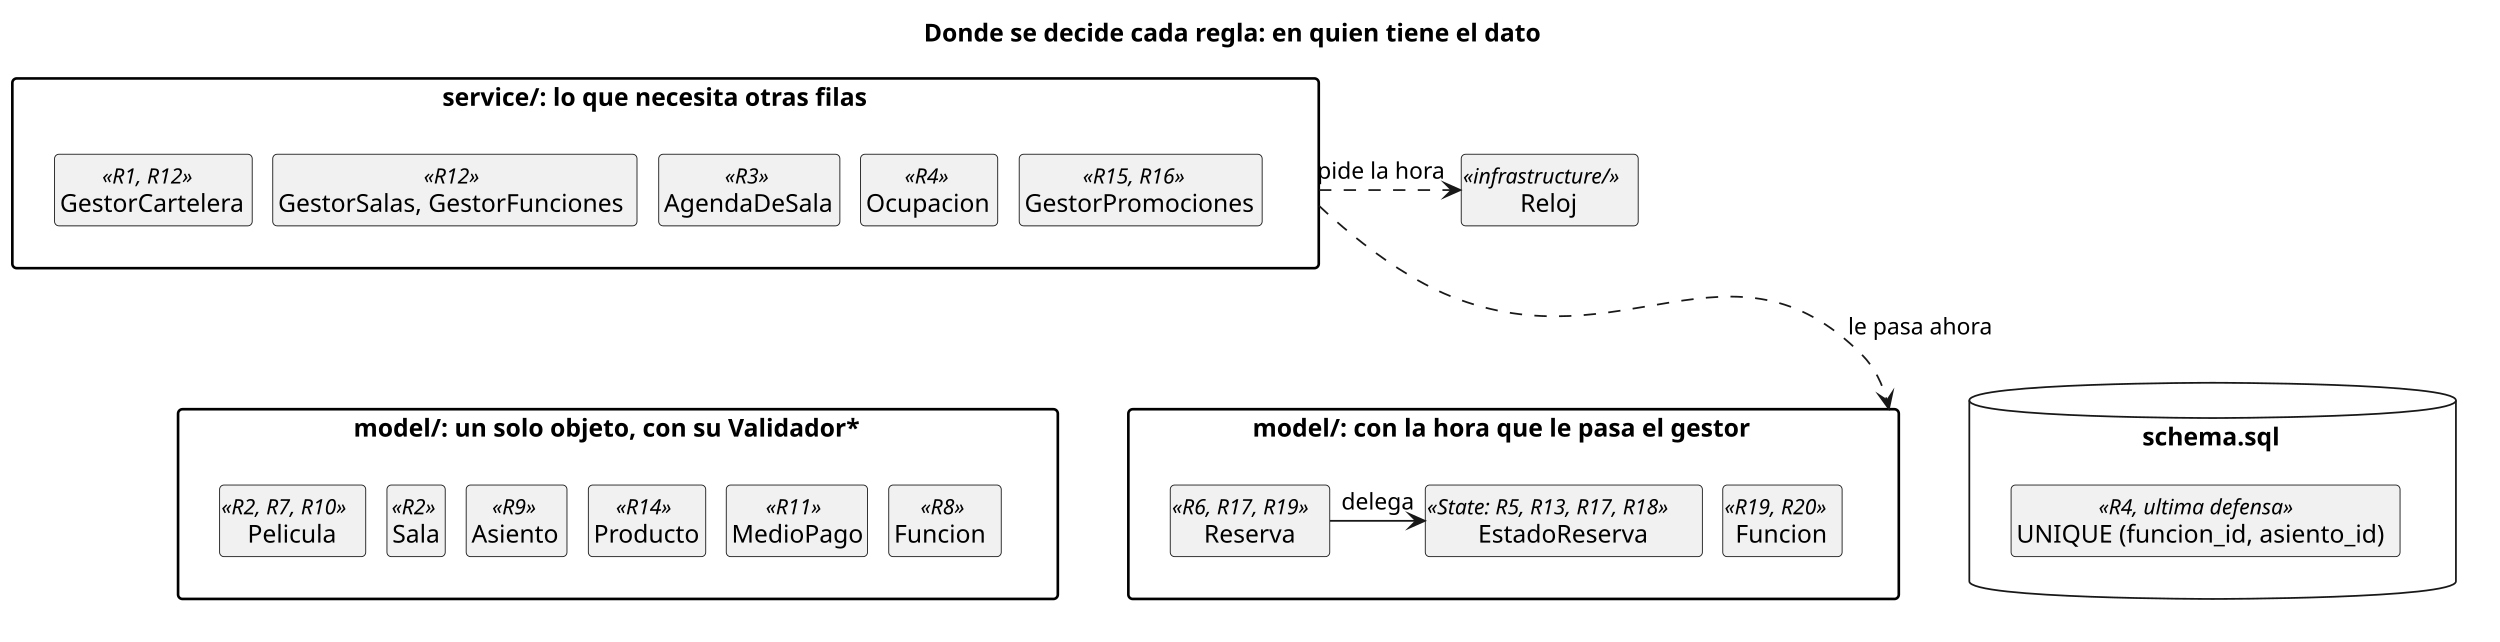
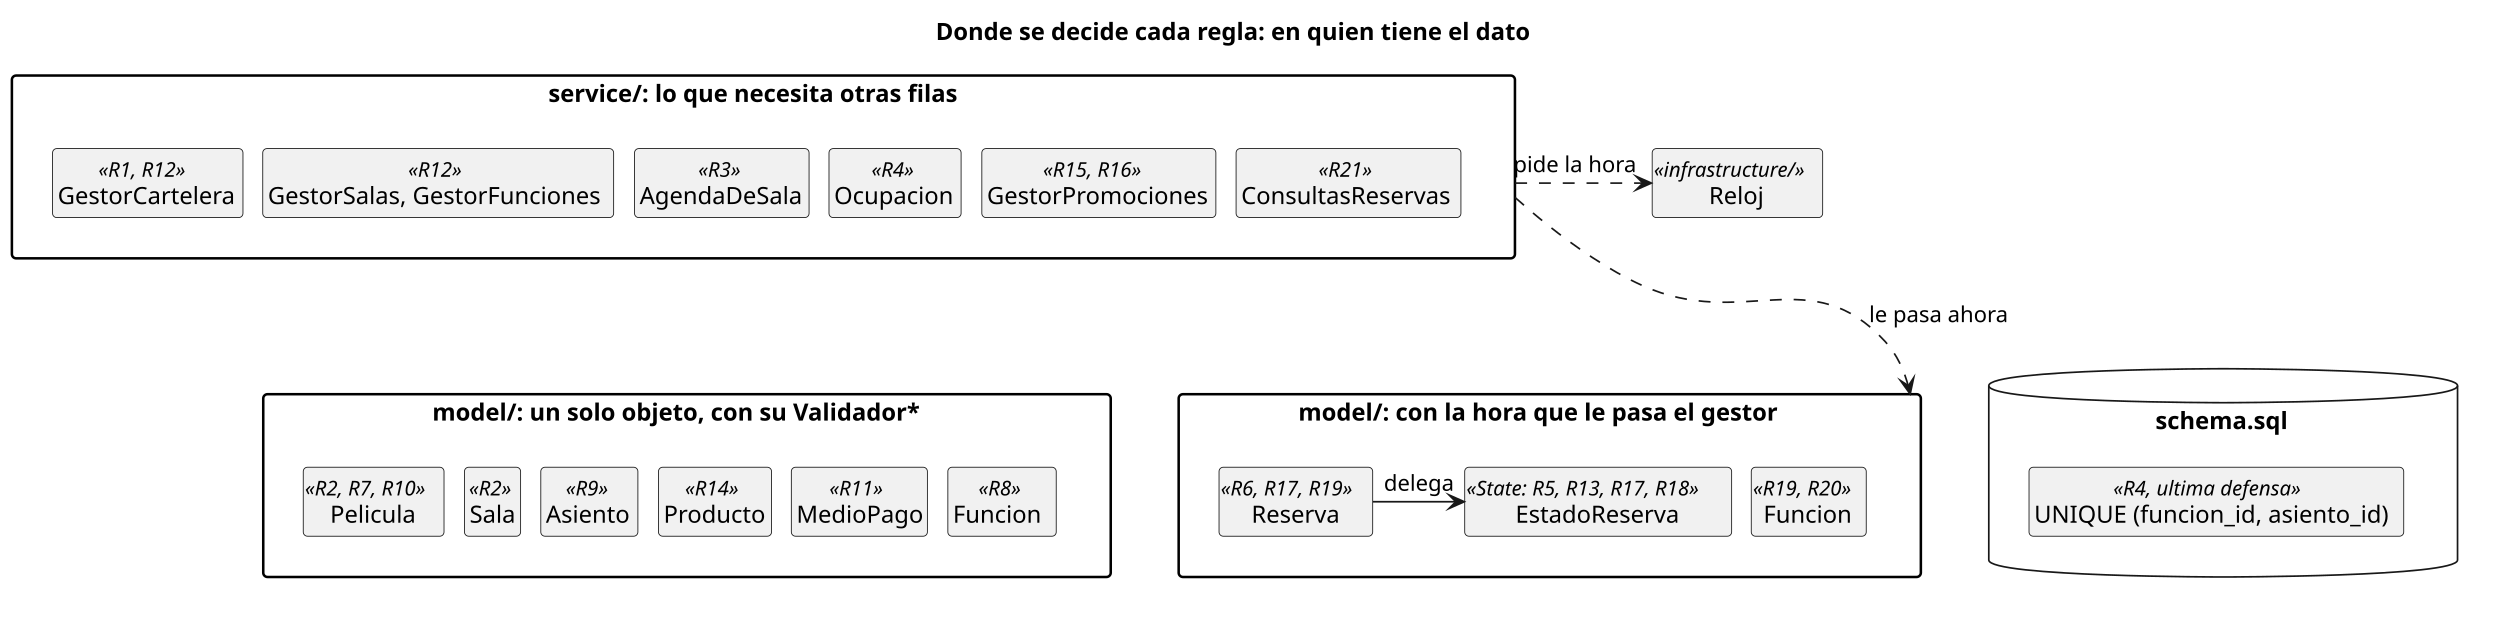
- <svg xmlns="http://www.w3.org/2000/svg" version="1.1" data-diagram-type="CLASS" style="width:1418px;height:364px;background:#FFFFFF;" width="1418px" height="364px" viewBox="0 0 1418 364" zoomAndPan="magnify" preserveAspectRatio="none" contentStyleType="text/css">
+ <svg xmlns="http://www.w3.org/2000/svg" version="1.1" data-diagram-type="CLASS" style="width:1472px;height:364px;background:#FFFFFF;" width="1472px" height="364px" viewBox="0 0 1472 364" zoomAndPan="magnify" preserveAspectRatio="none" contentStyleType="text/css">
  <defs />
  <g font-family="sans-serif" lengthAdjust="spacing">
    <g class="title" data-source-line="1">
-       <text x="523.958" y="23.535" fill="#000" font-size="14" textLength="363.084" font-weight="700">Donde se decide cada regla: en quien tiene el dato</text>
+       <text x="550.958" y="23.535" fill="#000" font-size="14" textLength="363.084" font-weight="700">Donde se decide cada regla: en quien tiene el dato</text>
    </g>
    <g class="cluster" data-qualified-name="srv" id="ent0002" data-source-line="18">
-       <rect x="7" y="44.488" width="741" height="107.62" fill="none" style="stroke:#000;stroke-width:1.5;" rx="2.5" ry="2.5" />
-       <text x="250.892" y="60.023" fill="#000" font-size="14" textLength="253.217" font-weight="700">service/: lo que necesita otras filas</text>
+       <rect x="7" y="44.488" width="885" height="107.62" fill="none" style="stroke:#000;stroke-width:1.5;" rx="2.5" ry="2.5" />
+       <text x="322.892" y="60.023" fill="#000" font-size="14" textLength="253.217" font-weight="700">service/: lo que necesita otras filas</text>
    </g>
-     <g class="cluster" data-qualified-name="hora" id="ent0008" data-source-line="26">
-       <rect x="640" y="232.108" width="437" height="107.62" fill="none" style="stroke:#000;stroke-width:1.5;" rx="2.5" ry="2.5" />
-       <text x="710.444" y="247.643" fill="#000" font-size="14" textLength="296.112" font-weight="700">model/: con la hora que le pasa el gestor</text>
+     <g class="cluster" data-qualified-name="hora" id="ent0009" data-source-line="27">
+       <rect x="694" y="232.108" width="437" height="107.62" fill="none" style="stroke:#000;stroke-width:1.5;" rx="2.5" ry="2.5" />
+       <text x="764.444" y="247.643" fill="#000" font-size="14" textLength="296.112" font-weight="700">model/: con la hora que le pasa el gestor</text>
    </g>
-     <g class="cluster" data-qualified-name="datos" id="ent0012" data-source-line="32">
-       <rect x="101" y="232.108" width="499" height="107.62" fill="none" style="stroke:#000;stroke-width:1.5;" rx="2.5" ry="2.5" />
-       <text x="200.53" y="247.643" fill="#000" font-size="14" textLength="299.94" font-weight="700">model/: un solo objeto, con su Validador*</text>
+     <g class="cluster" data-qualified-name="datos" id="ent0013" data-source-line="33">
+       <rect x="155" y="232.108" width="499" height="107.62" fill="none" style="stroke:#000;stroke-width:1.5;" rx="2.5" ry="2.5" />
+       <text x="254.53" y="247.643" fill="#000" font-size="14" textLength="299.94" font-weight="700">model/: un solo objeto, con su Validador*</text>
    </g>
-     <g class="cluster" data-qualified-name="db" id="ent0019" data-source-line="41">
-       <path d="M1117,227.108 C1117,217.108 1255,217.108 1255,217.108 C1255,217.108 1393,217.108 1393,227.108 L1393,329.728 C1393,339.728 1255,339.728 1255,339.728 C1255,339.728 1117,339.728 1117,329.728 L1117,227.108" style="stroke:#181818;stroke-width:1;" fill="none" />
-       <path d="M1117,227.108 C1117,237.108 1255,237.108 1255,237.108 C1255,237.108 1393,237.108 1393,227.108" style="stroke:#181818;stroke-width:1;" fill="none" />
-       <text x="1215.112" y="252.643" fill="#000" font-size="14" textLength="79.775" font-weight="700">schema.sql</text>
+     <g class="cluster" data-qualified-name="db" id="ent0020" data-source-line="42">
+       <path d="M1171,227.108 C1171,217.108 1309,217.108 1309,217.108 C1309,217.108 1447,217.108 1447,227.108 L1447,329.728 C1447,339.728 1309,339.728 1309,339.728 C1309,339.728 1171,339.728 1171,329.728 L1171,227.108" style="stroke:#181818;stroke-width:1;" fill="none" />
+       <path d="M1171,227.108 C1171,237.108 1309,237.108 1309,237.108 C1309,237.108 1447,237.108 1447,227.108" style="stroke:#181818;stroke-width:1;" fill="none" />
+       <text x="1269.112" y="252.643" fill="#000" font-size="14" textLength="79.775" font-weight="700">schema.sql</text>
    </g>
    <g class="entity" data-qualified-name="srv.GestorCartelera" id="ent0003" data-source-line="19">
      <rect x="30.95" y="87.488" width="112.107" height="40.621" fill="#F1F1F1" style="stroke:#181818;stroke-width:0.5;" rx="2.5" ry="2.5" />
      <text x="57.95" y="104.09" fill="#000" font-size="12" textLength="58.107" font-style="italic">«R1, R12»</text>
      <text x="33.95" y="120.156" fill="#000" font-size="14" textLength="106.107">GestorCartelera</text>
    </g>
    <g class="entity" data-qualified-name="srv.Bajas" id="ent0004" data-source-line="20">
      <rect x="154.7" y="87.488" width="206.607" height="40.621" fill="#F1F1F1" style="stroke:#181818;stroke-width:0.5;" rx="2.5" ry="2.5" />
      <text x="240.335" y="104.09" fill="#000" font-size="12" textLength="35.338" font-style="italic">«R12»</text>
      <text x="157.7" y="120.156" fill="#000" font-size="14" textLength="200.607">GestorSalas, GestorFunciones</text>
    </g>
    <g class="entity" data-qualified-name="srv.AgendaDeSala" id="ent0005" data-source-line="21">
      <rect x="373.62" y="87.488" width="102.756" height="40.621" fill="#F1F1F1" style="stroke:#181818;stroke-width:0.5;" rx="2.5" ry="2.5" />
      <text x="411.123" y="104.09" fill="#000" font-size="12" textLength="27.75" font-style="italic">«R3»</text>
      <text x="376.62" y="120.156" fill="#000" font-size="14" textLength="96.756">AgendaDeSala</text>
    </g>
    <g class="entity" data-qualified-name="srv.Ocupacion" id="ent0006" data-source-line="22">
      <rect x="488.11" y="87.488" width="77.784" height="40.621" fill="#F1F1F1" style="stroke:#181818;stroke-width:0.5;" rx="2.5" ry="2.5" />
      <text x="513.127" y="104.09" fill="#000" font-size="12" textLength="27.75" font-style="italic">«R4»</text>
      <text x="491.11" y="120.156" fill="#000" font-size="14" textLength="71.784">Ocupacion</text>
    </g>
    <g class="entity" data-qualified-name="srv.GestorPromociones" id="ent0007" data-source-line="23">
      <rect x="578.1" y="87.488" width="137.797" height="40.621" fill="#F1F1F1" style="stroke:#181818;stroke-width:0.5;" rx="2.5" ry="2.5" />
      <text x="614.151" y="104.09" fill="#000" font-size="12" textLength="65.695" font-style="italic">«R15, R16»</text>
      <text x="581.1" y="120.156" fill="#000" font-size="14" textLength="131.797">GestorPromociones</text>
    </g>
-     <g class="entity" data-qualified-name="hora.Funcion" id="ent0009" data-source-line="27">
-       <rect x="977.15" y="275.108" width="67.695" height="40.621" fill="#F1F1F1" style="stroke:#181818;stroke-width:0.5;" rx="2.5" ry="2.5" />
-       <text x="978.15" y="291.71" fill="#000" font-size="12" textLength="65.695" font-style="italic">«R19, R20»</text>
-       <text x="984.303" y="307.776" fill="#000" font-size="14" textLength="53.389">Funcion</text>
+     <g class="entity" data-qualified-name="srv.ConsultasReservas" id="ent0008" data-source-line="24">
+       <rect x="727.81" y="87.488" width="132.383" height="40.621" fill="#F1F1F1" style="stroke:#181818;stroke-width:0.5;" rx="2.5" ry="2.5" />
+       <text x="776.332" y="104.09" fill="#000" font-size="12" textLength="35.338" font-style="italic">«R21»</text>
+       <text x="730.81" y="120.156" fill="#000" font-size="14" textLength="126.383">ConsultasReservas</text>
    </g>
-     <g class="entity" data-qualified-name="hora.Reserva" id="ent0010" data-source-line="28">
-       <rect x="663.77" y="275.108" width="90.465" height="40.621" fill="#F1F1F1" style="stroke:#181818;stroke-width:0.5;" rx="2.5" ry="2.5" />
-       <text x="664.77" y="291.71" fill="#000" font-size="12" textLength="88.465" font-style="italic">«R6, R17, R19»</text>
-       <text x="682.855" y="307.776" fill="#000" font-size="14" textLength="52.295">Reserva</text>
+     <g class="entity" data-qualified-name="hora.Funcion" id="ent0010" data-source-line="28">
+       <rect x="1031.15" y="275.108" width="67.695" height="40.621" fill="#F1F1F1" style="stroke:#181818;stroke-width:0.5;" rx="2.5" ry="2.5" />
+       <text x="1032.15" y="291.71" fill="#000" font-size="12" textLength="65.695" font-style="italic">«R19, R20»</text>
+       <text x="1038.303" y="307.776" fill="#000" font-size="14" textLength="53.389">Funcion</text>
    </g>
-     <g class="entity" data-qualified-name="hora.EstadoReserva" id="ent0011" data-source-line="29">
-       <rect x="808.42" y="275.108" width="157.168" height="40.621" fill="#F1F1F1" style="stroke:#181818;stroke-width:0.5;" rx="2.5" ry="2.5" />
-       <text x="809.42" y="291.71" fill="#000" font-size="12" textLength="155.168" font-style="italic">«State: R5, R13, R17, R18»</text>
-       <text x="838.305" y="307.776" fill="#000" font-size="14" textLength="97.398">EstadoReserva</text>
+     <g class="entity" data-qualified-name="hora.Reserva" id="ent0011" data-source-line="29">
+       <rect x="717.77" y="275.108" width="90.465" height="40.621" fill="#F1F1F1" style="stroke:#181818;stroke-width:0.5;" rx="2.5" ry="2.5" />
+       <text x="718.77" y="291.71" fill="#000" font-size="12" textLength="88.465" font-style="italic">«R6, R17, R19»</text>
+       <text x="736.855" y="307.776" fill="#000" font-size="14" textLength="52.295">Reserva</text>
    </g>
-     <g class="entity" data-qualified-name="datos.Pelicula" id="ent0013" data-source-line="33">
-       <rect x="124.56" y="275.108" width="82.877" height="40.621" fill="#F1F1F1" style="stroke:#181818;stroke-width:0.5;" rx="2.5" ry="2.5" />
-       <text x="125.56" y="291.71" fill="#000" font-size="12" textLength="80.877" font-style="italic">«R2, R7, R10»</text>
-       <text x="140.364" y="307.776" fill="#000" font-size="14" textLength="51.27">Pelicula</text>
+     <g class="entity" data-qualified-name="hora.EstadoReserva" id="ent0012" data-source-line="30">
+       <rect x="862.42" y="275.108" width="157.168" height="40.621" fill="#F1F1F1" style="stroke:#181818;stroke-width:0.5;" rx="2.5" ry="2.5" />
+       <text x="863.42" y="291.71" fill="#000" font-size="12" textLength="155.168" font-style="italic">«State: R5, R13, R17, R18»</text>
+       <text x="892.305" y="307.776" fill="#000" font-size="14" textLength="97.398">EstadoReserva</text>
    </g>
-     <g class="entity" data-qualified-name="datos.Sala" id="ent0014" data-source-line="34">
-       <rect x="219.48" y="275.108" width="33.05" height="40.621" fill="#F1F1F1" style="stroke:#181818;stroke-width:0.5;" rx="2.5" ry="2.5" />
-       <text x="222.13" y="291.71" fill="#000" font-size="12" textLength="27.75" font-style="italic">«R2»</text>
-       <text x="222.48" y="307.776" fill="#000" font-size="14" textLength="27.05">Sala</text>
+     <g class="entity" data-qualified-name="datos.Pelicula" id="ent0014" data-source-line="34">
+       <rect x="178.56" y="275.108" width="82.877" height="40.621" fill="#F1F1F1" style="stroke:#181818;stroke-width:0.5;" rx="2.5" ry="2.5" />
+       <text x="179.56" y="291.71" fill="#000" font-size="12" textLength="80.877" font-style="italic">«R2, R7, R10»</text>
+       <text x="194.364" y="307.776" fill="#000" font-size="14" textLength="51.27">Pelicula</text>
    </g>
-     <g class="entity" data-qualified-name="datos.Asiento" id="ent0015" data-source-line="35">
-       <rect x="264.42" y="275.108" width="57.167" height="40.621" fill="#F1F1F1" style="stroke:#181818;stroke-width:0.5;" rx="2.5" ry="2.5" />
-       <text x="279.128" y="291.71" fill="#000" font-size="12" textLength="27.75" font-style="italic">«R9»</text>
-       <text x="267.42" y="307.776" fill="#000" font-size="14" textLength="51.167">Asiento</text>
+     <g class="entity" data-qualified-name="datos.Sala" id="ent0015" data-source-line="35">
+       <rect x="273.48" y="275.108" width="33.05" height="40.621" fill="#F1F1F1" style="stroke:#181818;stroke-width:0.5;" rx="2.5" ry="2.5" />
+       <text x="276.13" y="291.71" fill="#000" font-size="12" textLength="27.75" font-style="italic">«R2»</text>
+       <text x="276.48" y="307.776" fill="#000" font-size="14" textLength="27.05">Sala</text>
    </g>
-     <g class="entity" data-qualified-name="datos.FuncionDatos" id="ent0016" data-source-line="36">
-       <rect x="504.09" y="275.108" width="63.818" height="40.621" fill="#F1F1F1" style="stroke:#181818;stroke-width:0.5;" rx="2.5" ry="2.5" />
-       <text x="522.124" y="291.71" fill="#000" font-size="12" textLength="27.75" font-style="italic">«R8»</text>
-       <text x="507.09" y="307.776" fill="#000" font-size="14" textLength="53.389">Funcion</text>
+     <g class="entity" data-qualified-name="datos.Asiento" id="ent0016" data-source-line="36">
+       <rect x="318.42" y="275.108" width="57.167" height="40.621" fill="#F1F1F1" style="stroke:#181818;stroke-width:0.5;" rx="2.5" ry="2.5" />
+       <text x="333.128" y="291.71" fill="#000" font-size="12" textLength="27.75" font-style="italic">«R9»</text>
+       <text x="321.42" y="307.776" fill="#000" font-size="14" textLength="51.167">Asiento</text>
    </g>
-     <g class="entity" data-qualified-name="datos.Producto" id="ent0017" data-source-line="37">
-       <rect x="333.71" y="275.108" width="66.573" height="40.621" fill="#F1F1F1" style="stroke:#181818;stroke-width:0.5;" rx="2.5" ry="2.5" />
-       <text x="349.328" y="291.71" fill="#000" font-size="12" textLength="35.338" font-style="italic">«R14»</text>
-       <text x="336.71" y="307.776" fill="#000" font-size="14" textLength="60.573">Producto</text>
+     <g class="entity" data-qualified-name="datos.FuncionDatos" id="ent0017" data-source-line="37">
+       <rect x="558.09" y="275.108" width="63.818" height="40.621" fill="#F1F1F1" style="stroke:#181818;stroke-width:0.5;" rx="2.5" ry="2.5" />
+       <text x="576.124" y="291.71" fill="#000" font-size="12" textLength="27.75" font-style="italic">«R8»</text>
+       <text x="561.09" y="307.776" fill="#000" font-size="14" textLength="53.389">Funcion</text>
    </g>
-     <g class="entity" data-qualified-name="datos.MedioPago" id="ent0018" data-source-line="38">
-       <rect x="411.94" y="275.108" width="80.115" height="40.621" fill="#F1F1F1" style="stroke:#181818;stroke-width:0.5;" rx="2.5" ry="2.5" />
-       <text x="434.329" y="291.71" fill="#000" font-size="12" textLength="35.338" font-style="italic">«R11»</text>
-       <text x="414.94" y="307.776" fill="#000" font-size="14" textLength="74.115">MedioPago</text>
+     <g class="entity" data-qualified-name="datos.Producto" id="ent0018" data-source-line="38">
+       <rect x="387.71" y="275.108" width="66.573" height="40.621" fill="#F1F1F1" style="stroke:#181818;stroke-width:0.5;" rx="2.5" ry="2.5" />
+       <text x="403.328" y="291.71" fill="#000" font-size="12" textLength="35.338" font-style="italic">«R14»</text>
+       <text x="390.71" y="307.776" fill="#000" font-size="14" textLength="60.573">Producto</text>
    </g>
-     <g class="entity" data-qualified-name="db.Unico" id="ent0020" data-source-line="42">
-       <rect x="1140.69" y="275.108" width="220.621" height="40.621" fill="#F1F1F1" style="stroke:#181818;stroke-width:0.5;" rx="2.5" ry="2.5" />
-       <text x="1190.315" y="291.71" fill="#000" font-size="12" textLength="121.371" font-style="italic">«R4, ultima defensa»</text>
-       <text x="1143.69" y="307.776" fill="#000" font-size="14" textLength="214.621">UNIQUE (funcion_id, asiento_id)</text>
+     <g class="entity" data-qualified-name="datos.MedioPago" id="ent0019" data-source-line="39">
+       <rect x="465.94" y="275.108" width="80.115" height="40.621" fill="#F1F1F1" style="stroke:#181818;stroke-width:0.5;" rx="2.5" ry="2.5" />
+       <text x="488.329" y="291.71" fill="#000" font-size="12" textLength="35.338" font-style="italic">«R11»</text>
+       <text x="468.94" y="307.776" fill="#000" font-size="14" textLength="74.115">MedioPago</text>
+     </g>
+     <g class="entity" data-qualified-name="db.Unico" id="ent0021" data-source-line="43">
+       <rect x="1194.69" y="275.108" width="220.621" height="40.621" fill="#F1F1F1" style="stroke:#181818;stroke-width:0.5;" rx="2.5" ry="2.5" />
+       <text x="1244.315" y="291.71" fill="#000" font-size="12" textLength="121.371" font-style="italic">«R4, ultima defensa»</text>
+       <text x="1197.69" y="307.776" fill="#000" font-size="14" textLength="214.621">UNIQUE (funcion_id, asiento_id)</text>
    </g>
    <g class="entity" data-qualified-name="Reloj" id="ent0001" data-source-line="16">
-       <rect x="828.81" y="87.488" width="100.373" height="40.621" fill="#F1F1F1" style="stroke:#181818;stroke-width:0.5;" rx="2.5" ry="2.5" />
-       <text x="829.81" y="104.09" fill="#000" font-size="12" textLength="98.373" font-style="italic">«infrastructure/»</text>
-       <text x="862.218" y="120.156" fill="#000" font-size="14" textLength="33.558">Reloj</text>
+       <rect x="972.81" y="87.488" width="100.373" height="40.621" fill="#F1F1F1" style="stroke:#181818;stroke-width:0.5;" rx="2.5" ry="2.5" />
+       <text x="973.81" y="104.09" fill="#000" font-size="12" textLength="98.373" font-style="italic">«infrastructure/»</text>
+       <text x="1006.218" y="120.156" fill="#000" font-size="14" textLength="33.558">Reloj</text>
    </g>
-     <g class="link" data-entity-1="ent0002" data-entity-2="ent0001" id="lnk22" data-source-line="45" data-link-type="dependency">
-       <path d="M748.149,107.798 C748.225,107.798 748.302,107.798 748.379,107.798 C748.534,107.798 748.69,107.798 748.848,107.798 C749.481,107.798 750.144,107.798 750.834,107.798 C756.359,107.798 763.675,107.798 772.02,107.798 C788.71,107.798 804.515,107.798 823.33,107.798" style="stroke:#181818;stroke-width:1;stroke-dasharray:7,7;" fill="none" id="srv-to-Reloj" codeLine="45" />
-       <polygon points="828.33,107.798,819.33,103.798,823.33,107.798,819.33,111.798,828.33,107.798" fill="#181818" style="stroke:#181818;stroke-width:1;stroke-linejoin:miter;stroke-miterlimit:10;" />
-       <text x="747.09" y="101.367" fill="#000" font-size="13" textLength="75.08">pide la hora</text>
+     <g class="link" data-entity-1="ent0002" data-entity-2="ent0001" id="lnk23" data-source-line="46" data-link-type="dependency">
+       <path d="M892.149,107.798 C892.225,107.798 892.302,107.798 892.379,107.798 C892.534,107.798 892.69,107.798 892.848,107.798 C893.481,107.798 894.144,107.798 894.834,107.798 C900.359,107.798 907.675,107.798 916.02,107.798 C932.71,107.798 948.515,107.798 967.33,107.798" style="stroke:#181818;stroke-width:1;stroke-dasharray:7,7;" fill="none" id="srv-to-Reloj" codeLine="46" />
+       <polygon points="972.33,107.798,963.33,103.798,967.33,107.798,963.33,111.798,972.33,107.798" fill="#181818" style="stroke:#181818;stroke-width:1;stroke-linejoin:miter;stroke-miterlimit:10;" />
+       <text x="891.09" y="101.367" fill="#000" font-size="13" textLength="75.08">pide la hora</text>
    </g>
-     <g class="link" data-entity-1="ent0002" data-entity-2="ent0008" id="lnk23" data-source-line="46" data-link-type="dependency">
-       <path d="M748.146,116.726 C748.218,116.794 748.291,116.862 748.365,116.931 C753.063,121.322 759.524,127.113 767.183,133.335 C782.5,145.778 802.61,159.948 823,168.108 C920.11,206.958 982.13,127.068 1056,201.108 C1063.278,208.403 1067.761,217.759 1070.384,227.719 C1070.712,228.964 1071.011,230.219 1071.282,231.48 C1071.316,231.637 1070.323,226.901 1070.356,227.059" style="stroke:#181818;stroke-width:1;stroke-dasharray:7,7;" fill="none" id="srv-to-hora" codeLine="46" />
-       <polygon points="1071.383,231.953,1073.45,222.323,1070.356,227.059,1065.621,223.966,1071.383,231.953" fill="#181818" style="stroke:#181818;stroke-width:1;stroke-linejoin:miter;stroke-miterlimit:10;" />
-       <text x="1048.19" y="189.677" fill="#000" font-size="13" textLength="84.125">le pasa ahora</text>
+     <g class="link" data-entity-1="ent0002" data-entity-2="ent0009" id="lnk24" data-source-line="47" data-link-type="dependency">
+       <path d="M892.045,116.245 C892.19,116.375 892.337,116.507 892.486,116.64 C897.244,120.89 903.772,126.521 911.475,132.641 C926.88,144.881 946.98,159.078 967,168.108 C1026.46,194.918 1065.96,152.988 1110,201.108 C1116.958,208.708 1121.278,218.219 1123.838,228.239 C1124.158,229.492 1123.42,225.86 1123.687,227.126" style="stroke:#181818;stroke-width:1;stroke-dasharray:7,7;" fill="none" id="srv-to-hora" codeLine="47" />
+       <polygon points="1124.718,232.018,1126.776,222.387,1123.687,227.126,1118.948,224.036,1124.718,232.018" fill="#181818" style="stroke:#181818;stroke-width:1;stroke-linejoin:miter;stroke-miterlimit:10;" />
+       <text x="1100.51" y="189.677" fill="#000" font-size="13" textLength="84.125">le pasa ahora</text>
    </g>
-     <g class="link" data-entity-1="ent0010" data-entity-2="ent0011" id="lnk24" data-source-line="47" data-link-type="dependency">
-       <path d="M754.38,295.418 C770.75,295.418 784.75,295.418 803.16,295.418" style="stroke:#181818;stroke-width:1;" fill="none" id="Reserva-to-EstadoReserva" codeLine="47" />
-       <polygon points="808.16,295.418,799.16,291.418,803.16,295.418,799.16,299.418,808.16,295.418" fill="#181818" style="stroke:#181818;stroke-width:1;stroke-linejoin:miter;stroke-miterlimit:10;" />
-       <text x="760.82" y="288.987" fill="#000" font-size="13" textLength="41.71">delega</text>
+     <g class="link" data-entity-1="ent0011" data-entity-2="ent0012" id="lnk25" data-source-line="48" data-link-type="dependency">
+       <path d="M808.38,295.418 C824.75,295.418 838.75,295.418 857.16,295.418" style="stroke:#181818;stroke-width:1;" fill="none" id="Reserva-to-EstadoReserva" codeLine="48" />
+       <polygon points="862.16,295.418,853.16,291.418,857.16,295.418,853.16,299.418,862.16,295.418" fill="#181818" style="stroke:#181818;stroke-width:1;stroke-linejoin:miter;stroke-miterlimit:10;" />
+       <text x="814.82" y="288.987" fill="#000" font-size="13" textLength="41.71">delega</text>
    </g>
  </g>
</svg>
